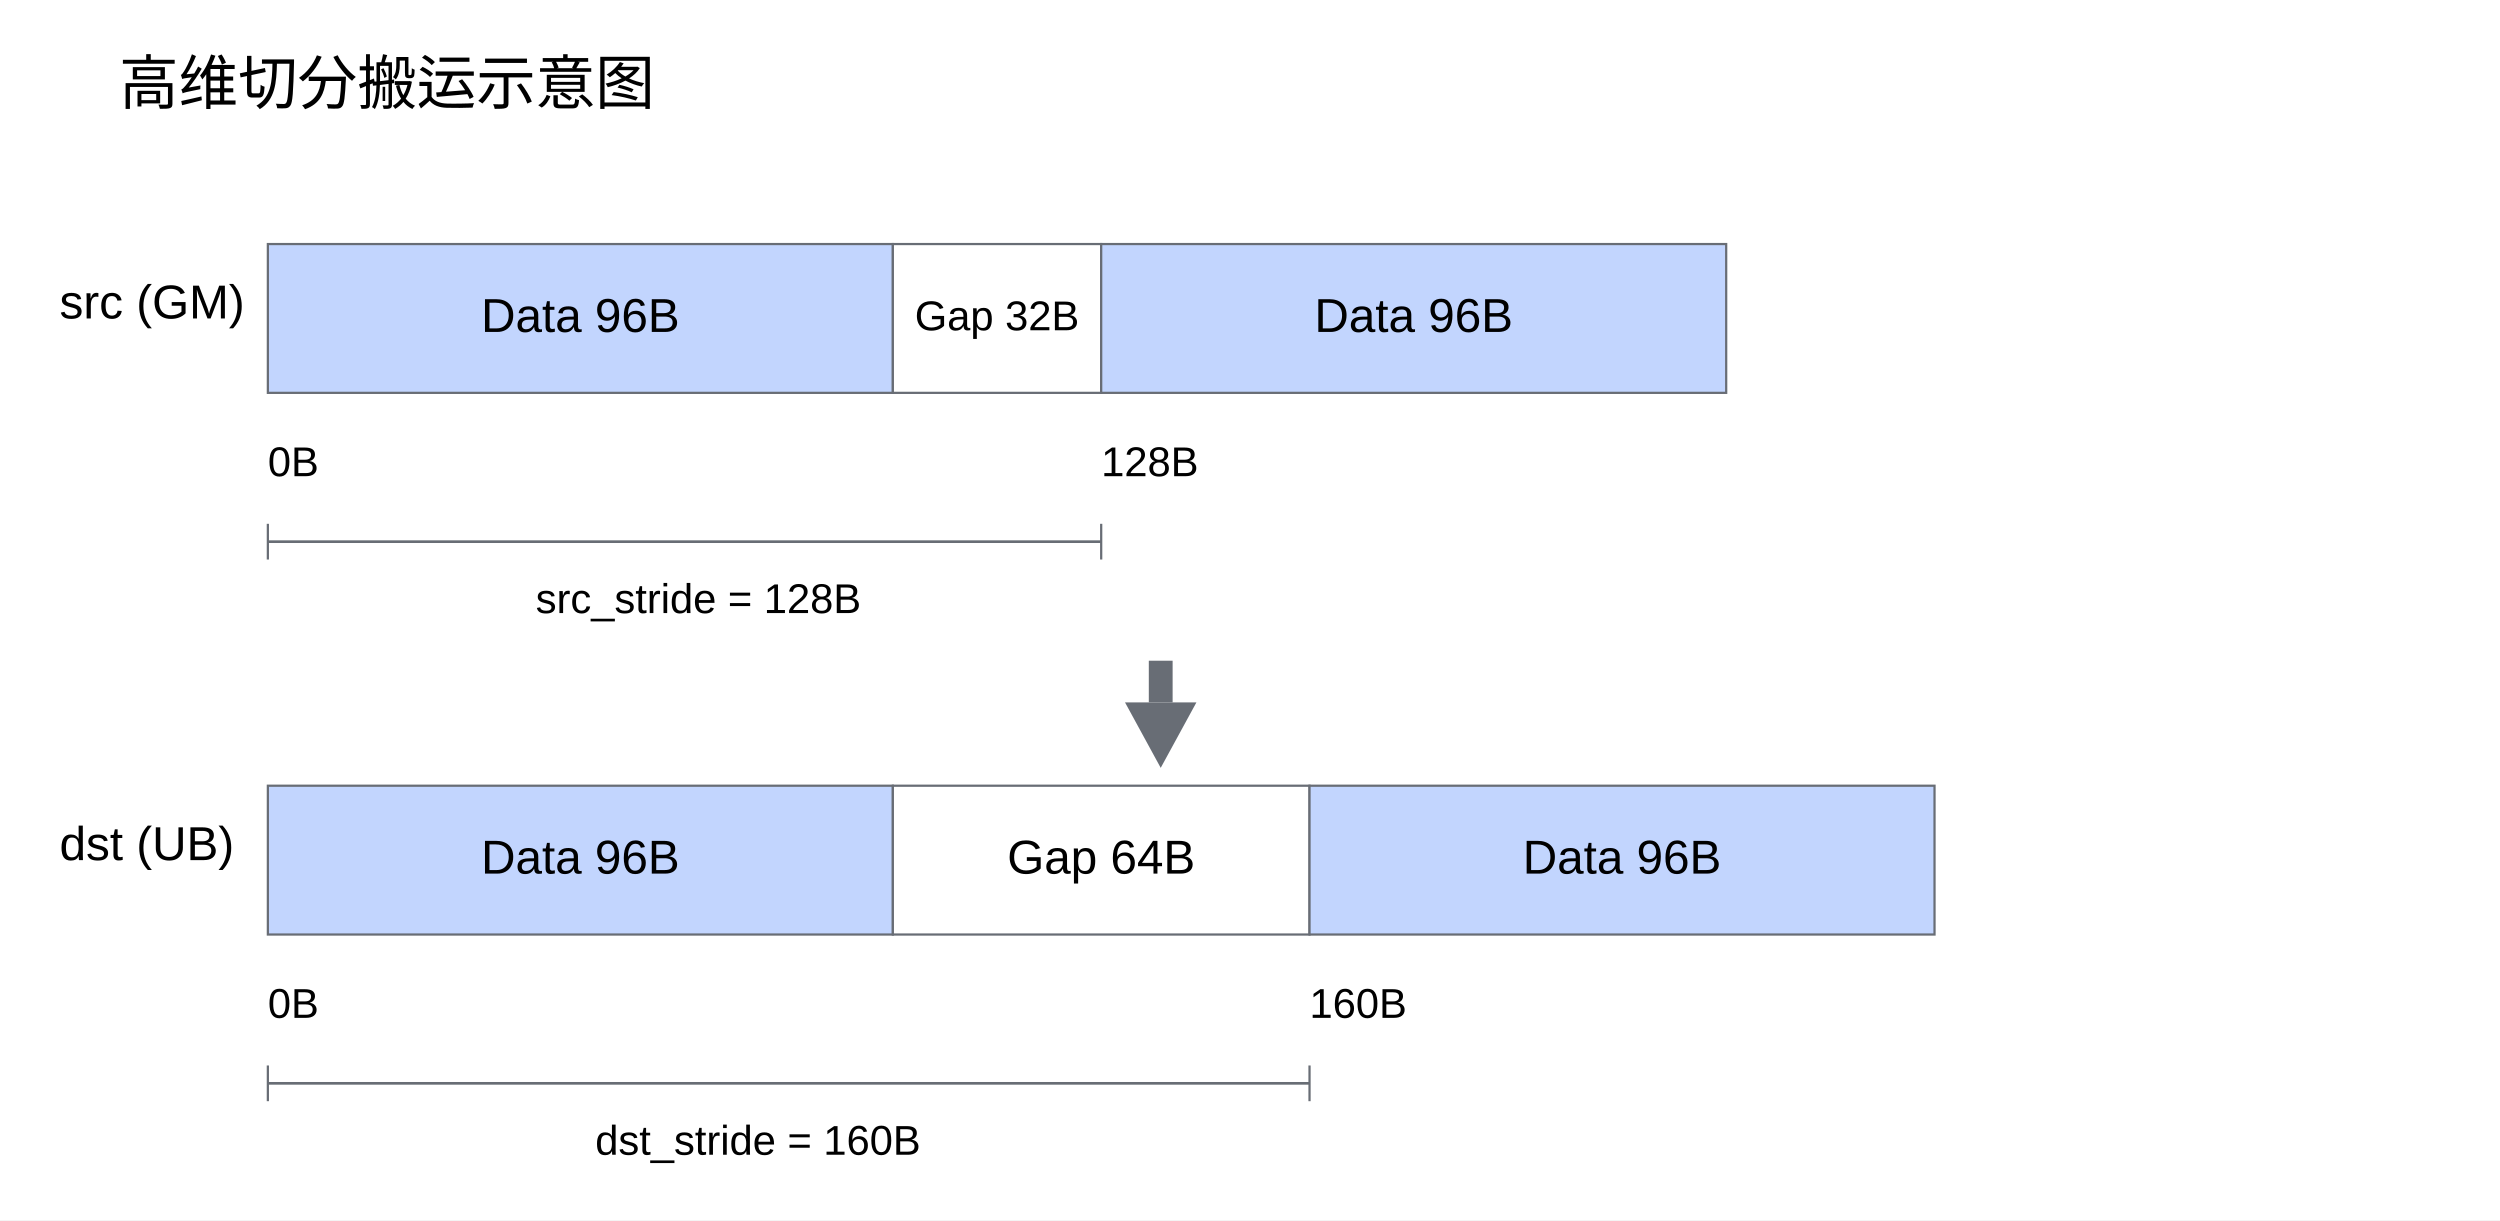
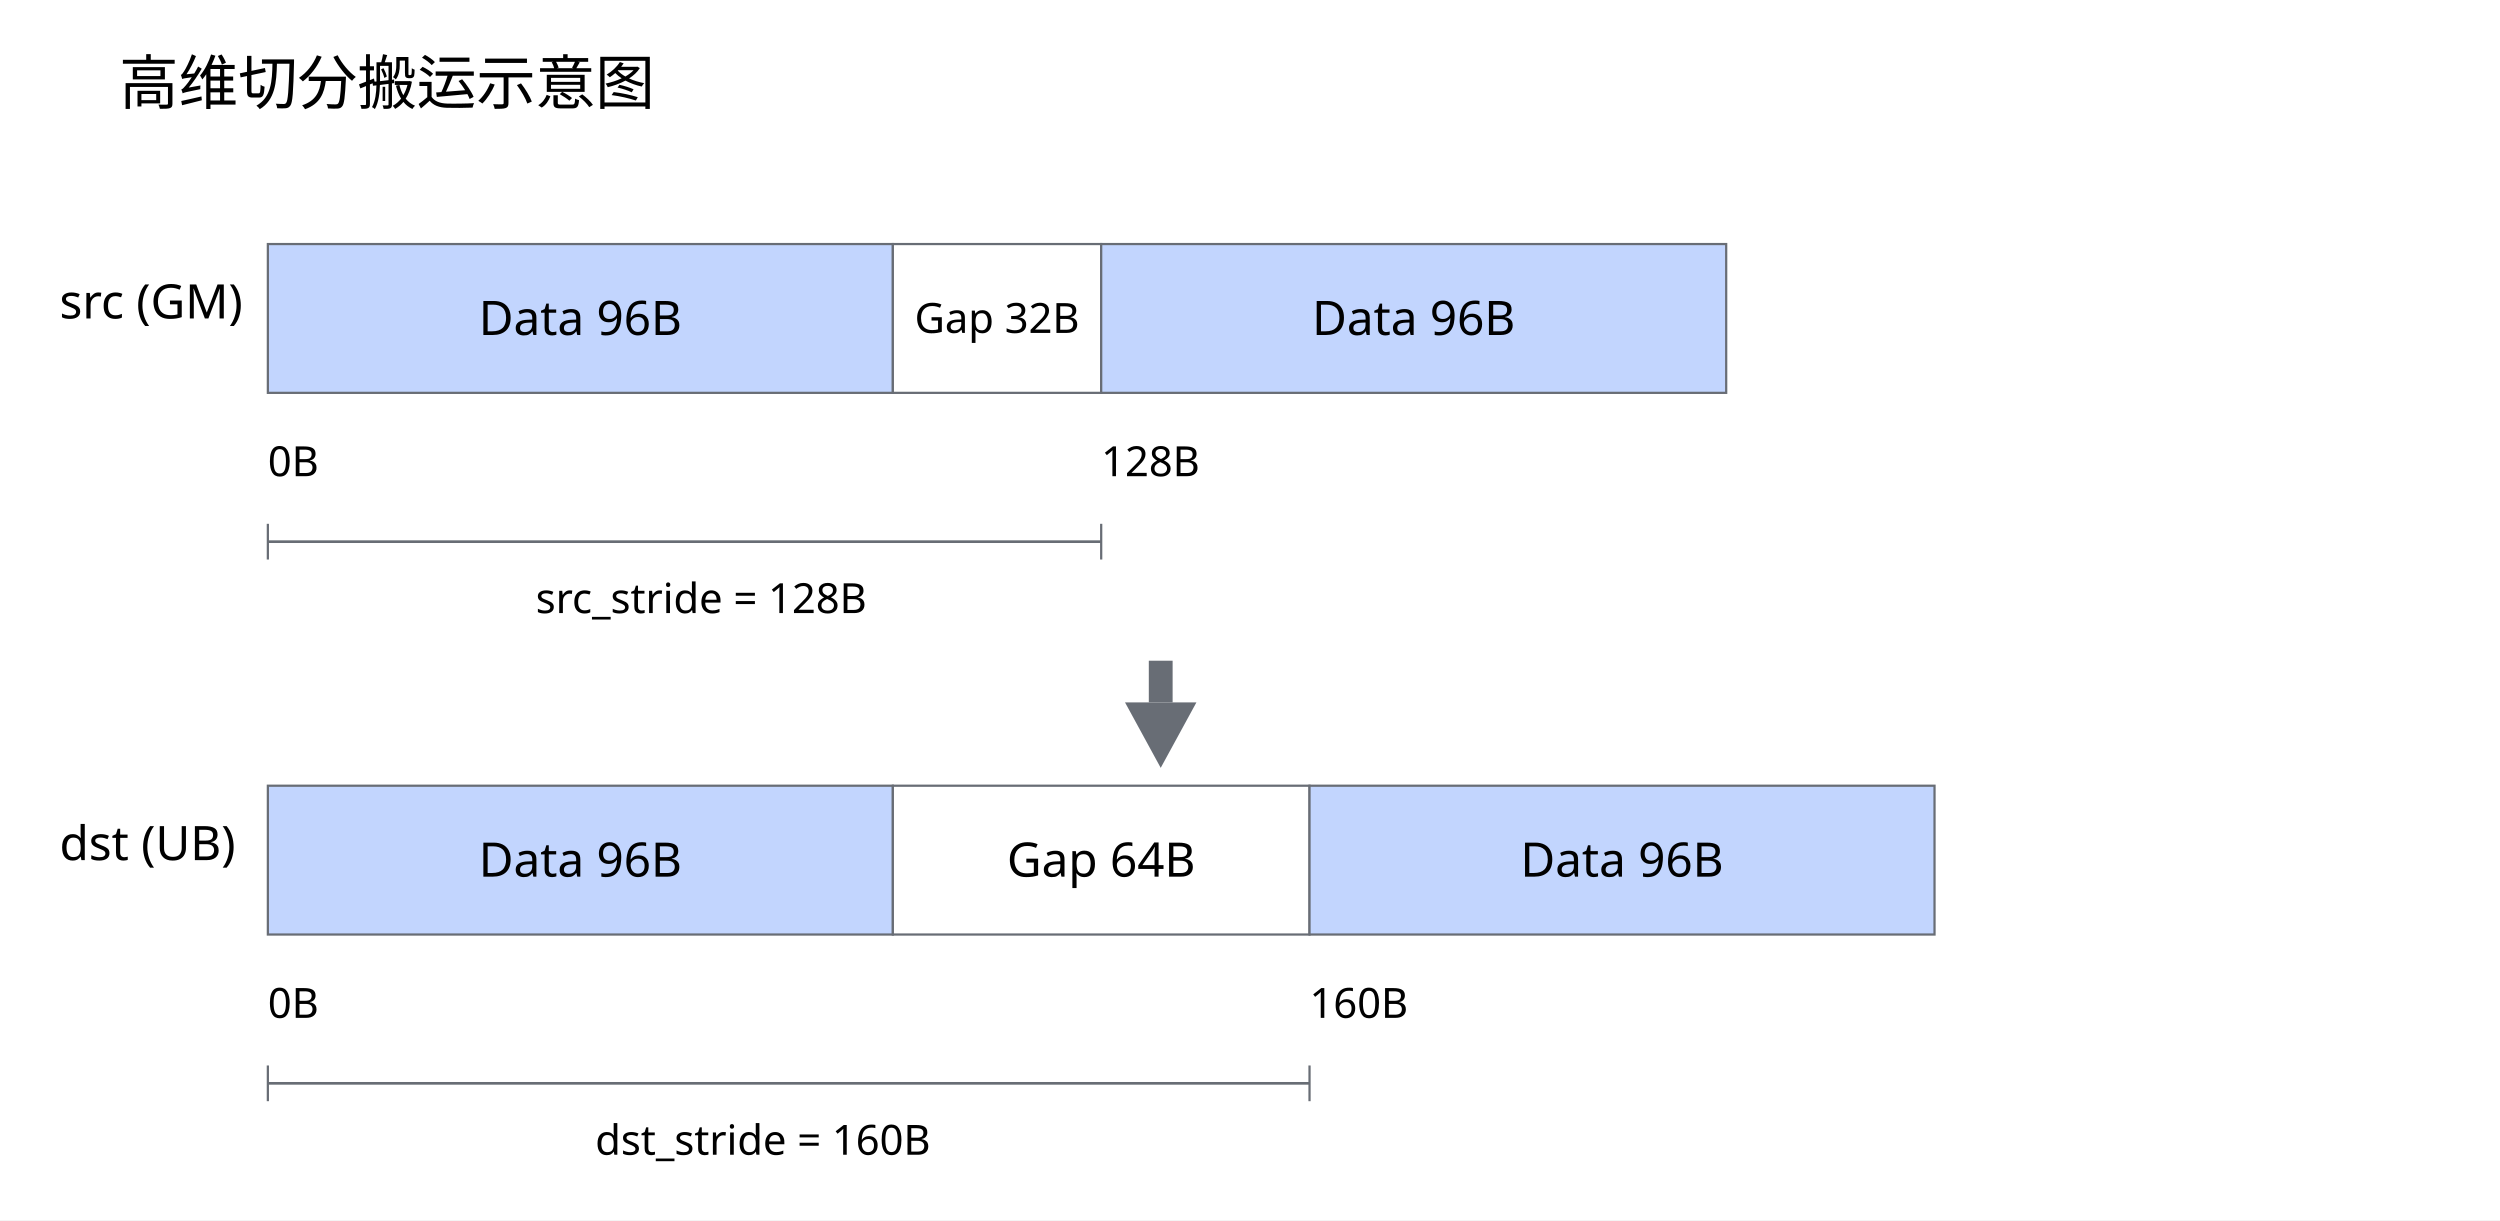
- <svg xmlns="http://www.w3.org/2000/svg" width="840" height="410" viewBox="0 0 840 410" role="img" aria-labelledby="title desc" content="&lt;mxfile host=&quot;app.diagrams.net&quot;&gt;&#10;  &lt;diagram name=&quot;Page-1&quot; id=&quot;asc_copy_gm2ub_highdim_split&quot;&gt;&#10;    &lt;mxGraphModel dx=&quot;1200&quot; dy=&quot;800&quot; grid=&quot;1&quot; gridSize=&quot;10&quot; guides=&quot;1&quot; tooltips=&quot;1&quot; connect=&quot;1&quot; arrows=&quot;1&quot; fold=&quot;1&quot; page=&quot;1&quot; pageScale=&quot;1&quot; pageWidth=&quot;840&quot; pageHeight=&quot;410&quot; math=&quot;0&quot; shadow=&quot;0&quot;&gt;&#10;      &lt;root&gt;&#10;        &lt;mxCell id=&quot;0&quot; /&gt;&#10;        &lt;mxCell id=&quot;1&quot; parent=&quot;0&quot; /&gt;&#10;        &lt;mxCell id=&quot;asc_copy_gm2ub_highdim_split-2&quot; value=&quot;&quot; style=&quot;rounded=0;whiteSpace=wrap;html=1;fillColor=#FFFFFF;strokeColor=none;strokeWidth=0.75;&quot; vertex=&quot;1&quot; parent=&quot;1&quot;&gt;&#10;          &lt;mxGeometry x=&quot;0&quot; y=&quot;0&quot; width=&quot;840&quot; height=&quot;410&quot; as=&quot;geometry&quot; /&gt;&#10;        &lt;/mxCell&gt;&#10;        &lt;mxCell id=&quot;asc_copy_gm2ub_highdim_split-3&quot; value=&quot;高维切分搬运示意图&quot; style=&quot;text;html=1;strokeColor=none;fillColor=none;align=left;verticalAlign=middle;whiteSpace=wrap;rounded=0;fontFamily=FZLanTingHeiS;fontSize=20;fontColor=#000000;&quot; vertex=&quot;1&quot; parent=&quot;1&quot;&gt;&#10;          &lt;mxGeometry x=&quot;40&quot; y=&quot;15&quot; width=&quot;196&quot; height=&quot;28&quot; as=&quot;geometry&quot; /&gt;&#10;        &lt;/mxCell&gt;&#10;        &lt;mxCell id=&quot;asc_copy_gm2ub_highdim_split-4&quot; value=&quot;src (GM)&quot; style=&quot;text;html=1;strokeColor=none;fillColor=none;align=left;verticalAlign=middle;whiteSpace=wrap;rounded=0;fontFamily=FZLanTingHeiS;fontSize=16;fontColor=#000000;&quot; vertex=&quot;1&quot; parent=&quot;1&quot;&gt;&#10;          &lt;mxGeometry x=&quot;20&quot; y=&quot;91&quot; width=&quot;91&quot; height=&quot;24&quot; as=&quot;geometry&quot; /&gt;&#10;        &lt;/mxCell&gt;&#10;        &lt;mxCell id=&quot;asc_copy_gm2ub_highdim_split-5&quot; value=&quot;&quot; style=&quot;rounded=0;whiteSpace=wrap;html=1;fillColor=#C2D5FE;strokeColor=#686D75;strokeWidth=0.75;&quot; vertex=&quot;1&quot; parent=&quot;1&quot;&gt;&#10;          &lt;mxGeometry x=&quot;90&quot; y=&quot;82&quot; width=&quot;210&quot; height=&quot;50&quot; as=&quot;geometry&quot; /&gt;&#10;        &lt;/mxCell&gt;&#10;        &lt;mxCell id=&quot;asc_copy_gm2ub_highdim_split-6&quot; value=&quot;&quot; style=&quot;rounded=0;whiteSpace=wrap;html=1;fillColor=#FFFFFF;strokeColor=#686D75;strokeWidth=0.75;&quot; vertex=&quot;1&quot; parent=&quot;1&quot;&gt;&#10;          &lt;mxGeometry x=&quot;300&quot; y=&quot;82&quot; width=&quot;70&quot; height=&quot;50&quot; as=&quot;geometry&quot; /&gt;&#10;        &lt;/mxCell&gt;&#10;        &lt;mxCell id=&quot;asc_copy_gm2ub_highdim_split-7&quot; value=&quot;&quot; style=&quot;rounded=0;whiteSpace=wrap;html=1;fillColor=#C2D5FE;strokeColor=#686D75;strokeWidth=0.75;&quot; vertex=&quot;1&quot; parent=&quot;1&quot;&gt;&#10;          &lt;mxGeometry x=&quot;370&quot; y=&quot;82&quot; width=&quot;210&quot; height=&quot;50&quot; as=&quot;geometry&quot; /&gt;&#10;        &lt;/mxCell&gt;&#10;        &lt;mxCell id=&quot;asc_copy_gm2ub_highdim_split-8&quot; value=&quot;Data 96B&quot; style=&quot;text;html=1;strokeColor=none;fillColor=none;align=center;verticalAlign=middle;whiteSpace=wrap;rounded=0;fontFamily=FZLanTingHeiS;fontSize=16;fontColor=#000000;&quot; vertex=&quot;1&quot; parent=&quot;1&quot;&gt;&#10;          &lt;mxGeometry x=&quot;149.5&quot; y=&quot;95&quot; width=&quot;91&quot; height=&quot;24&quot; as=&quot;geometry&quot; /&gt;&#10;        &lt;/mxCell&gt;&#10;        &lt;mxCell id=&quot;asc_copy_gm2ub_highdim_split-9&quot; value=&quot;Gap 32B&quot; style=&quot;text;html=1;strokeColor=none;fillColor=none;align=center;verticalAlign=middle;whiteSpace=wrap;rounded=0;fontFamily=FZLanTingHeiS;fontSize=14;fontColor=#000000;&quot; vertex=&quot;1&quot; parent=&quot;1&quot;&gt;&#10;          &lt;mxGeometry x=&quot;298.5&quot; y=&quot;96&quot; width=&quot;73&quot; height=&quot;22&quot; as=&quot;geometry&quot; /&gt;&#10;        &lt;/mxCell&gt;&#10;        &lt;mxCell id=&quot;asc_copy_gm2ub_highdim_split-10&quot; value=&quot;Data 96B&quot; style=&quot;text;html=1;strokeColor=none;fillColor=none;align=center;verticalAlign=middle;whiteSpace=wrap;rounded=0;fontFamily=FZLanTingHeiS;fontSize=16;fontColor=#000000;&quot; vertex=&quot;1&quot; parent=&quot;1&quot;&gt;&#10;          &lt;mxGeometry x=&quot;429.5&quot; y=&quot;95&quot; width=&quot;91&quot; height=&quot;24&quot; as=&quot;geometry&quot; /&gt;&#10;        &lt;/mxCell&gt;&#10;        &lt;mxCell id=&quot;asc_copy_gm2ub_highdim_split-11&quot; value=&quot;0B&quot; style=&quot;text;html=1;strokeColor=none;fillColor=none;align=left;verticalAlign=middle;whiteSpace=wrap;rounded=0;fontFamily=FZLanTingHeiS;fontSize=14;fontColor=#000000;&quot; vertex=&quot;1&quot; parent=&quot;1&quot;&gt;&#10;          &lt;mxGeometry x=&quot;90&quot; y=&quot;146&quot; width=&quot;48&quot; height=&quot;22&quot; as=&quot;geometry&quot; /&gt;&#10;        &lt;/mxCell&gt;&#10;        &lt;mxCell id=&quot;asc_copy_gm2ub_highdim_split-12&quot; value=&quot;128B&quot; style=&quot;text;html=1;strokeColor=none;fillColor=none;align=left;verticalAlign=middle;whiteSpace=wrap;rounded=0;fontFamily=FZLanTingHeiS;fontSize=14;fontColor=#000000;&quot; vertex=&quot;1&quot; parent=&quot;1&quot;&gt;&#10;          &lt;mxGeometry x=&quot;370&quot; y=&quot;146&quot; width=&quot;49&quot; height=&quot;22&quot; as=&quot;geometry&quot; /&gt;&#10;        &lt;/mxCell&gt;&#10;        &lt;mxCell id=&quot;asc_copy_gm2ub_highdim_split-13&quot; value=&quot;&quot; style=&quot;edgeStyle=none;rounded=0;html=1;endArrow=none;startArrow=none;strokeColor=#686D75;strokeWidth=0.9;&quot; edge=&quot;1&quot; parent=&quot;1&quot;&gt;&#10;          &lt;mxGeometry relative=&quot;1&quot; as=&quot;geometry&quot;&gt;&#10;            &lt;mxPoint x=&quot;90&quot; y=&quot;182&quot; as=&quot;sourcePoint&quot; /&gt;&#10;            &lt;mxPoint x=&quot;370&quot; y=&quot;182&quot; as=&quot;targetPoint&quot; /&gt;&#10;          &lt;/mxGeometry&gt;&#10;        &lt;/mxCell&gt;&#10;        &lt;mxCell id=&quot;asc_copy_gm2ub_highdim_split-14&quot; value=&quot;&quot; style=&quot;edgeStyle=none;rounded=0;html=1;endArrow=none;startArrow=none;strokeColor=#686D75;strokeWidth=0.75;&quot; edge=&quot;1&quot; parent=&quot;1&quot;&gt;&#10;          &lt;mxGeometry relative=&quot;1&quot; as=&quot;geometry&quot;&gt;&#10;            &lt;mxPoint x=&quot;90&quot; y=&quot;176&quot; as=&quot;sourcePoint&quot; /&gt;&#10;            &lt;mxPoint x=&quot;90&quot; y=&quot;188&quot; as=&quot;targetPoint&quot; /&gt;&#10;          &lt;/mxGeometry&gt;&#10;        &lt;/mxCell&gt;&#10;        &lt;mxCell id=&quot;asc_copy_gm2ub_highdim_split-15&quot; value=&quot;&quot; style=&quot;edgeStyle=none;rounded=0;html=1;endArrow=none;startArrow=none;strokeColor=#686D75;strokeWidth=0.75;&quot; edge=&quot;1&quot; parent=&quot;1&quot;&gt;&#10;          &lt;mxGeometry relative=&quot;1&quot; as=&quot;geometry&quot;&gt;&#10;            &lt;mxPoint x=&quot;370&quot; y=&quot;176&quot; as=&quot;sourcePoint&quot; /&gt;&#10;            &lt;mxPoint x=&quot;370&quot; y=&quot;188&quot; as=&quot;targetPoint&quot; /&gt;&#10;          &lt;/mxGeometry&gt;&#10;        &lt;/mxCell&gt;&#10;        &lt;mxCell id=&quot;asc_copy_gm2ub_highdim_split-16&quot; value=&quot;src_stride = 128B&quot; style=&quot;text;html=1;strokeColor=none;fillColor=none;align=left;verticalAlign=middle;whiteSpace=wrap;rounded=0;fontFamily=FZLanTingHeiS;fontSize=14;fontColor=#000000;&quot; vertex=&quot;1&quot; parent=&quot;1&quot;&gt;&#10;          &lt;mxGeometry x=&quot;180&quot; y=&quot;192&quot; width=&quot;155&quot; height=&quot;22&quot; as=&quot;geometry&quot; /&gt;&#10;        &lt;/mxCell&gt;&#10;        &lt;mxCell id=&quot;asc_copy_gm2ub_highdim_split-17&quot; value=&quot;&quot; style=&quot;edgeStyle=none;rounded=0;html=1;endArrow=none;startArrow=none;strokeColor=#686D75;strokeWidth=8;&quot; edge=&quot;1&quot; parent=&quot;1&quot;&gt;&#10;          &lt;mxGeometry relative=&quot;1&quot; as=&quot;geometry&quot;&gt;&#10;            &lt;mxPoint x=&quot;390&quot; y=&quot;222&quot; as=&quot;sourcePoint&quot; /&gt;&#10;            &lt;mxPoint x=&quot;390&quot; y=&quot;236&quot; as=&quot;targetPoint&quot; /&gt;&#10;          &lt;/mxGeometry&gt;&#10;        &lt;/mxCell&gt;&#10;        &lt;mxCell id=&quot;asc_copy_gm2ub_highdim_split-18&quot; value=&quot;&quot; style=&quot;shape=triangle;whiteSpace=wrap;html=1;direction=south;fillColor=#686D75;strokeColor=#686D75;strokeWidth=0.75;&quot; vertex=&quot;1&quot; parent=&quot;1&quot;&gt;&#10;          &lt;mxGeometry x=&quot;378&quot; y=&quot;236&quot; width=&quot;24&quot; height=&quot;22&quot; as=&quot;geometry&quot; /&gt;&#10;        &lt;/mxCell&gt;&#10;        &lt;mxCell id=&quot;asc_copy_gm2ub_highdim_split-19&quot; value=&quot;dst (UB)&quot; style=&quot;text;html=1;strokeColor=none;fillColor=none;align=left;verticalAlign=middle;whiteSpace=wrap;rounded=0;fontFamily=FZLanTingHeiS;fontSize=16;fontColor=#000000;&quot; vertex=&quot;1&quot; parent=&quot;1&quot;&gt;&#10;          &lt;mxGeometry x=&quot;20&quot; y=&quot;273&quot; width=&quot;91&quot; height=&quot;24&quot; as=&quot;geometry&quot; /&gt;&#10;        &lt;/mxCell&gt;&#10;        &lt;mxCell id=&quot;asc_copy_gm2ub_highdim_split-20&quot; value=&quot;&quot; style=&quot;rounded=0;whiteSpace=wrap;html=1;fillColor=#C2D5FE;strokeColor=#686D75;strokeWidth=0.75;&quot; vertex=&quot;1&quot; parent=&quot;1&quot;&gt;&#10;          &lt;mxGeometry x=&quot;90&quot; y=&quot;264&quot; width=&quot;210&quot; height=&quot;50&quot; as=&quot;geometry&quot; /&gt;&#10;        &lt;/mxCell&gt;&#10;        &lt;mxCell id=&quot;asc_copy_gm2ub_highdim_split-21&quot; value=&quot;&quot; style=&quot;rounded=0;whiteSpace=wrap;html=1;fillColor=#FFFFFF;strokeColor=#686D75;strokeWidth=0.75;&quot; vertex=&quot;1&quot; parent=&quot;1&quot;&gt;&#10;          &lt;mxGeometry x=&quot;300&quot; y=&quot;264&quot; width=&quot;140&quot; height=&quot;50&quot; as=&quot;geometry&quot; /&gt;&#10;        &lt;/mxCell&gt;&#10;        &lt;mxCell id=&quot;asc_copy_gm2ub_highdim_split-22&quot; value=&quot;&quot; style=&quot;rounded=0;whiteSpace=wrap;html=1;fillColor=#C2D5FE;strokeColor=#686D75;strokeWidth=0.75;&quot; vertex=&quot;1&quot; parent=&quot;1&quot;&gt;&#10;          &lt;mxGeometry x=&quot;440&quot; y=&quot;264&quot; width=&quot;210&quot; height=&quot;50&quot; as=&quot;geometry&quot; /&gt;&#10;        &lt;/mxCell&gt;&#10;        &lt;mxCell id=&quot;asc_copy_gm2ub_highdim_split-23&quot; value=&quot;Data 96B&quot; style=&quot;text;html=1;strokeColor=none;fillColor=none;align=center;verticalAlign=middle;whiteSpace=wrap;rounded=0;fontFamily=FZLanTingHeiS;fontSize=16;fontColor=#000000;&quot; vertex=&quot;1&quot; parent=&quot;1&quot;&gt;&#10;          &lt;mxGeometry x=&quot;149.5&quot; y=&quot;277&quot; width=&quot;91&quot; height=&quot;24&quot; as=&quot;geometry&quot; /&gt;&#10;        &lt;/mxCell&gt;&#10;        &lt;mxCell id=&quot;asc_copy_gm2ub_highdim_split-24&quot; value=&quot;Gap 64B&quot; style=&quot;text;html=1;strokeColor=none;fillColor=none;align=center;verticalAlign=middle;whiteSpace=wrap;rounded=0;fontFamily=FZLanTingHeiS;fontSize=16;fontColor=#000000;&quot; vertex=&quot;1&quot; parent=&quot;1&quot;&gt;&#10;          &lt;mxGeometry x=&quot;329.5&quot; y=&quot;277&quot; width=&quot;81&quot; height=&quot;24&quot; as=&quot;geometry&quot; /&gt;&#10;        &lt;/mxCell&gt;&#10;        &lt;mxCell id=&quot;asc_copy_gm2ub_highdim_split-25&quot; value=&quot;Data 96B&quot; style=&quot;text;html=1;strokeColor=none;fillColor=none;align=center;verticalAlign=middle;whiteSpace=wrap;rounded=0;fontFamily=FZLanTingHeiS;fontSize=16;fontColor=#000000;&quot; vertex=&quot;1&quot; parent=&quot;1&quot;&gt;&#10;          &lt;mxGeometry x=&quot;499.5&quot; y=&quot;277&quot; width=&quot;91&quot; height=&quot;24&quot; as=&quot;geometry&quot; /&gt;&#10;        &lt;/mxCell&gt;&#10;        &lt;mxCell id=&quot;asc_copy_gm2ub_highdim_split-26&quot; value=&quot;0B&quot; style=&quot;text;html=1;strokeColor=none;fillColor=none;align=left;verticalAlign=middle;whiteSpace=wrap;rounded=0;fontFamily=FZLanTingHeiS;fontSize=14;fontColor=#000000;&quot; vertex=&quot;1&quot; parent=&quot;1&quot;&gt;&#10;          &lt;mxGeometry x=&quot;90&quot; y=&quot;328&quot; width=&quot;48&quot; height=&quot;22&quot; as=&quot;geometry&quot; /&gt;&#10;        &lt;/mxCell&gt;&#10;        &lt;mxCell id=&quot;asc_copy_gm2ub_highdim_split-27&quot; value=&quot;160B&quot; style=&quot;text;html=1;strokeColor=none;fillColor=none;align=left;verticalAlign=middle;whiteSpace=wrap;rounded=0;fontFamily=FZLanTingHeiS;fontSize=14;fontColor=#000000;&quot; vertex=&quot;1&quot; parent=&quot;1&quot;&gt;&#10;          &lt;mxGeometry x=&quot;440&quot; y=&quot;328&quot; width=&quot;49&quot; height=&quot;22&quot; as=&quot;geometry&quot; /&gt;&#10;        &lt;/mxCell&gt;&#10;        &lt;mxCell id=&quot;asc_copy_gm2ub_highdim_split-28&quot; value=&quot;&quot; style=&quot;edgeStyle=none;rounded=0;html=1;endArrow=none;startArrow=none;strokeColor=#686D75;strokeWidth=0.9;&quot; edge=&quot;1&quot; parent=&quot;1&quot;&gt;&#10;          &lt;mxGeometry relative=&quot;1&quot; as=&quot;geometry&quot;&gt;&#10;            &lt;mxPoint x=&quot;90&quot; y=&quot;364&quot; as=&quot;sourcePoint&quot; /&gt;&#10;            &lt;mxPoint x=&quot;440&quot; y=&quot;364&quot; as=&quot;targetPoint&quot; /&gt;&#10;          &lt;/mxGeometry&gt;&#10;        &lt;/mxCell&gt;&#10;        &lt;mxCell id=&quot;asc_copy_gm2ub_highdim_split-29&quot; value=&quot;&quot; style=&quot;edgeStyle=none;rounded=0;html=1;endArrow=none;startArrow=none;strokeColor=#686D75;strokeWidth=0.75;&quot; edge=&quot;1&quot; parent=&quot;1&quot;&gt;&#10;          &lt;mxGeometry relative=&quot;1&quot; as=&quot;geometry&quot;&gt;&#10;            &lt;mxPoint x=&quot;90&quot; y=&quot;358&quot; as=&quot;sourcePoint&quot; /&gt;&#10;            &lt;mxPoint x=&quot;90&quot; y=&quot;370&quot; as=&quot;targetPoint&quot; /&gt;&#10;          &lt;/mxGeometry&gt;&#10;        &lt;/mxCell&gt;&#10;        &lt;mxCell id=&quot;asc_copy_gm2ub_highdim_split-30&quot; value=&quot;&quot; style=&quot;edgeStyle=none;rounded=0;html=1;endArrow=none;startArrow=none;strokeColor=#686D75;strokeWidth=0.75;&quot; edge=&quot;1&quot; parent=&quot;1&quot;&gt;&#10;          &lt;mxGeometry relative=&quot;1&quot; as=&quot;geometry&quot;&gt;&#10;            &lt;mxPoint x=&quot;440&quot; y=&quot;358&quot; as=&quot;sourcePoint&quot; /&gt;&#10;            &lt;mxPoint x=&quot;440&quot; y=&quot;370&quot; as=&quot;targetPoint&quot; /&gt;&#10;          &lt;/mxGeometry&gt;&#10;        &lt;/mxCell&gt;&#10;        &lt;mxCell id=&quot;asc_copy_gm2ub_highdim_split-31&quot; value=&quot;dst_stride = 160B&quot; style=&quot;text;html=1;strokeColor=none;fillColor=none;align=left;verticalAlign=middle;whiteSpace=wrap;rounded=0;fontFamily=FZLanTingHeiS;fontSize=14;fontColor=#000000;&quot; vertex=&quot;1&quot; parent=&quot;1&quot;&gt;&#10;          &lt;mxGeometry x=&quot;200&quot; y=&quot;374&quot; width=&quot;155&quot; height=&quot;22&quot; as=&quot;geometry&quot; /&gt;&#10;        &lt;/mxCell&gt;&#10;      &lt;/root&gt;&#10;    &lt;/mxGraphModel&gt;&#10;  &lt;/diagram&gt;&#10;&lt;/mxfile&gt;">
+ <svg xmlns="http://www.w3.org/2000/svg" width="840" height="410" viewBox="0 0 840 410" role="img" aria-labelledby="title desc" content="&lt;mxfile host=&quot;app.diagrams.net&quot;&gt;&#10;  &lt;diagram name=&quot;Page-1&quot; id=&quot;asc_copy_gm2ub_highdim_split&quot;&gt;&#10;    &lt;mxGraphModel dx=&quot;1200&quot; dy=&quot;800&quot; grid=&quot;1&quot; gridSize=&quot;10&quot; guides=&quot;1&quot; tooltips=&quot;1&quot; connect=&quot;1&quot; arrows=&quot;1&quot; fold=&quot;1&quot; page=&quot;1&quot; pageScale=&quot;1&quot; pageWidth=&quot;840&quot; pageHeight=&quot;410&quot; math=&quot;0&quot; shadow=&quot;0&quot;&gt;&#10;      &lt;root&gt;&#10;        &lt;mxCell id=&quot;0&quot; /&gt;&#10;        &lt;mxCell id=&quot;1&quot; parent=&quot;0&quot; /&gt;&#10;        &lt;mxCell id=&quot;asc_copy_gm2ub_highdim_split-2&quot; value=&quot;&quot; style=&quot;rounded=0;whiteSpace=wrap;html=1;fillColor=#FFFFFF;strokeColor=none;strokeWidth=0.75;&quot; vertex=&quot;1&quot; parent=&quot;1&quot;&gt;&#10;          &lt;mxGeometry x=&quot;0&quot; y=&quot;0&quot; width=&quot;840&quot; height=&quot;410&quot; as=&quot;geometry&quot; /&gt;&#10;        &lt;/mxCell&gt;&#10;        &lt;mxCell id=&quot;asc_copy_gm2ub_highdim_split-3&quot; value=&quot;高维切分搬运示意图&quot; style=&quot;text;html=1;strokeColor=none;fillColor=none;align=left;verticalAlign=middle;whiteSpace=wrap;rounded=0;fontFamily=方正兰亭黑简体;fontSize=20;fontColor=#000000;&quot; vertex=&quot;1&quot; parent=&quot;1&quot;&gt;&#10;          &lt;mxGeometry x=&quot;40&quot; y=&quot;15&quot; width=&quot;196&quot; height=&quot;28&quot; as=&quot;geometry&quot; /&gt;&#10;        &lt;/mxCell&gt;&#10;        &lt;mxCell id=&quot;asc_copy_gm2ub_highdim_split-4&quot; value=&quot;src (GM)&quot; style=&quot;text;html=1;strokeColor=none;fillColor=none;align=left;verticalAlign=middle;whiteSpace=wrap;rounded=0;fontFamily=方正兰亭黑简体;fontSize=16;fontColor=#000000;&quot; vertex=&quot;1&quot; parent=&quot;1&quot;&gt;&#10;          &lt;mxGeometry x=&quot;20&quot; y=&quot;91&quot; width=&quot;91&quot; height=&quot;24&quot; as=&quot;geometry&quot; /&gt;&#10;        &lt;/mxCell&gt;&#10;        &lt;mxCell id=&quot;asc_copy_gm2ub_highdim_split-5&quot; value=&quot;&quot; style=&quot;rounded=0;whiteSpace=wrap;html=1;fillColor=#C2D5FE;strokeColor=#686D75;strokeWidth=0.75;&quot; vertex=&quot;1&quot; parent=&quot;1&quot;&gt;&#10;          &lt;mxGeometry x=&quot;90&quot; y=&quot;82&quot; width=&quot;210&quot; height=&quot;50&quot; as=&quot;geometry&quot; /&gt;&#10;        &lt;/mxCell&gt;&#10;        &lt;mxCell id=&quot;asc_copy_gm2ub_highdim_split-6&quot; value=&quot;&quot; style=&quot;rounded=0;whiteSpace=wrap;html=1;fillColor=#FFFFFF;strokeColor=#686D75;strokeWidth=0.75;&quot; vertex=&quot;1&quot; parent=&quot;1&quot;&gt;&#10;          &lt;mxGeometry x=&quot;300&quot; y=&quot;82&quot; width=&quot;70&quot; height=&quot;50&quot; as=&quot;geometry&quot; /&gt;&#10;        &lt;/mxCell&gt;&#10;        &lt;mxCell id=&quot;asc_copy_gm2ub_highdim_split-7&quot; value=&quot;&quot; style=&quot;rounded=0;whiteSpace=wrap;html=1;fillColor=#C2D5FE;strokeColor=#686D75;strokeWidth=0.75;&quot; vertex=&quot;1&quot; parent=&quot;1&quot;&gt;&#10;          &lt;mxGeometry x=&quot;370&quot; y=&quot;82&quot; width=&quot;210&quot; height=&quot;50&quot; as=&quot;geometry&quot; /&gt;&#10;        &lt;/mxCell&gt;&#10;        &lt;mxCell id=&quot;asc_copy_gm2ub_highdim_split-8&quot; value=&quot;Data 96B&quot; style=&quot;text;html=1;strokeColor=none;fillColor=none;align=center;verticalAlign=middle;whiteSpace=wrap;rounded=0;fontFamily=方正兰亭黑简体;fontSize=16;fontColor=#000000;&quot; vertex=&quot;1&quot; parent=&quot;1&quot;&gt;&#10;          &lt;mxGeometry x=&quot;149.5&quot; y=&quot;95&quot; width=&quot;91&quot; height=&quot;24&quot; as=&quot;geometry&quot; /&gt;&#10;        &lt;/mxCell&gt;&#10;        &lt;mxCell id=&quot;asc_copy_gm2ub_highdim_split-9&quot; value=&quot;Gap 32B&quot; style=&quot;text;html=1;strokeColor=none;fillColor=none;align=center;verticalAlign=middle;whiteSpace=wrap;rounded=0;fontFamily=方正兰亭黑简体;fontSize=14;fontColor=#000000;&quot; vertex=&quot;1&quot; parent=&quot;1&quot;&gt;&#10;          &lt;mxGeometry x=&quot;298.5&quot; y=&quot;96&quot; width=&quot;73&quot; height=&quot;22&quot; as=&quot;geometry&quot; /&gt;&#10;        &lt;/mxCell&gt;&#10;        &lt;mxCell id=&quot;asc_copy_gm2ub_highdim_split-10&quot; value=&quot;Data 96B&quot; style=&quot;text;html=1;strokeColor=none;fillColor=none;align=center;verticalAlign=middle;whiteSpace=wrap;rounded=0;fontFamily=方正兰亭黑简体;fontSize=16;fontColor=#000000;&quot; vertex=&quot;1&quot; parent=&quot;1&quot;&gt;&#10;          &lt;mxGeometry x=&quot;429.5&quot; y=&quot;95&quot; width=&quot;91&quot; height=&quot;24&quot; as=&quot;geometry&quot; /&gt;&#10;        &lt;/mxCell&gt;&#10;        &lt;mxCell id=&quot;asc_copy_gm2ub_highdim_split-11&quot; value=&quot;0B&quot; style=&quot;text;html=1;strokeColor=none;fillColor=none;align=left;verticalAlign=middle;whiteSpace=wrap;rounded=0;fontFamily=方正兰亭黑简体;fontSize=14;fontColor=#000000;&quot; vertex=&quot;1&quot; parent=&quot;1&quot;&gt;&#10;          &lt;mxGeometry x=&quot;90&quot; y=&quot;146&quot; width=&quot;48&quot; height=&quot;22&quot; as=&quot;geometry&quot; /&gt;&#10;        &lt;/mxCell&gt;&#10;        &lt;mxCell id=&quot;asc_copy_gm2ub_highdim_split-12&quot; value=&quot;128B&quot; style=&quot;text;html=1;strokeColor=none;fillColor=none;align=left;verticalAlign=middle;whiteSpace=wrap;rounded=0;fontFamily=方正兰亭黑简体;fontSize=14;fontColor=#000000;&quot; vertex=&quot;1&quot; parent=&quot;1&quot;&gt;&#10;          &lt;mxGeometry x=&quot;370&quot; y=&quot;146&quot; width=&quot;49&quot; height=&quot;22&quot; as=&quot;geometry&quot; /&gt;&#10;        &lt;/mxCell&gt;&#10;        &lt;mxCell id=&quot;asc_copy_gm2ub_highdim_split-13&quot; value=&quot;&quot; style=&quot;edgeStyle=none;rounded=0;html=1;endArrow=none;startArrow=none;strokeColor=#686D75;strokeWidth=0.9;&quot; edge=&quot;1&quot; parent=&quot;1&quot;&gt;&#10;          &lt;mxGeometry relative=&quot;1&quot; as=&quot;geometry&quot;&gt;&#10;            &lt;mxPoint x=&quot;90&quot; y=&quot;182&quot; as=&quot;sourcePoint&quot; /&gt;&#10;            &lt;mxPoint x=&quot;370&quot; y=&quot;182&quot; as=&quot;targetPoint&quot; /&gt;&#10;          &lt;/mxGeometry&gt;&#10;        &lt;/mxCell&gt;&#10;        &lt;mxCell id=&quot;asc_copy_gm2ub_highdim_split-14&quot; value=&quot;&quot; style=&quot;edgeStyle=none;rounded=0;html=1;endArrow=none;startArrow=none;strokeColor=#686D75;strokeWidth=0.75;&quot; edge=&quot;1&quot; parent=&quot;1&quot;&gt;&#10;          &lt;mxGeometry relative=&quot;1&quot; as=&quot;geometry&quot;&gt;&#10;            &lt;mxPoint x=&quot;90&quot; y=&quot;176&quot; as=&quot;sourcePoint&quot; /&gt;&#10;            &lt;mxPoint x=&quot;90&quot; y=&quot;188&quot; as=&quot;targetPoint&quot; /&gt;&#10;          &lt;/mxGeometry&gt;&#10;        &lt;/mxCell&gt;&#10;        &lt;mxCell id=&quot;asc_copy_gm2ub_highdim_split-15&quot; value=&quot;&quot; style=&quot;edgeStyle=none;rounded=0;html=1;endArrow=none;startArrow=none;strokeColor=#686D75;strokeWidth=0.75;&quot; edge=&quot;1&quot; parent=&quot;1&quot;&gt;&#10;          &lt;mxGeometry relative=&quot;1&quot; as=&quot;geometry&quot;&gt;&#10;            &lt;mxPoint x=&quot;370&quot; y=&quot;176&quot; as=&quot;sourcePoint&quot; /&gt;&#10;            &lt;mxPoint x=&quot;370&quot; y=&quot;188&quot; as=&quot;targetPoint&quot; /&gt;&#10;          &lt;/mxGeometry&gt;&#10;        &lt;/mxCell&gt;&#10;        &lt;mxCell id=&quot;asc_copy_gm2ub_highdim_split-16&quot; value=&quot;src_stride = 128B&quot; style=&quot;text;html=1;strokeColor=none;fillColor=none;align=left;verticalAlign=middle;whiteSpace=wrap;rounded=0;fontFamily=方正兰亭黑简体;fontSize=14;fontColor=#000000;&quot; vertex=&quot;1&quot; parent=&quot;1&quot;&gt;&#10;          &lt;mxGeometry x=&quot;180&quot; y=&quot;192&quot; width=&quot;155&quot; height=&quot;22&quot; as=&quot;geometry&quot; /&gt;&#10;        &lt;/mxCell&gt;&#10;        &lt;mxCell id=&quot;asc_copy_gm2ub_highdim_split-17&quot; value=&quot;&quot; style=&quot;edgeStyle=none;rounded=0;html=1;endArrow=none;startArrow=none;strokeColor=#686D75;strokeWidth=8;&quot; edge=&quot;1&quot; parent=&quot;1&quot;&gt;&#10;          &lt;mxGeometry relative=&quot;1&quot; as=&quot;geometry&quot;&gt;&#10;            &lt;mxPoint x=&quot;390&quot; y=&quot;222&quot; as=&quot;sourcePoint&quot; /&gt;&#10;            &lt;mxPoint x=&quot;390&quot; y=&quot;236&quot; as=&quot;targetPoint&quot; /&gt;&#10;          &lt;/mxGeometry&gt;&#10;        &lt;/mxCell&gt;&#10;        &lt;mxCell id=&quot;asc_copy_gm2ub_highdim_split-18&quot; value=&quot;&quot; style=&quot;shape=triangle;whiteSpace=wrap;html=1;direction=south;fillColor=#686D75;strokeColor=#686D75;strokeWidth=0.75;&quot; vertex=&quot;1&quot; parent=&quot;1&quot;&gt;&#10;          &lt;mxGeometry x=&quot;378&quot; y=&quot;236&quot; width=&quot;24&quot; height=&quot;22&quot; as=&quot;geometry&quot; /&gt;&#10;        &lt;/mxCell&gt;&#10;        &lt;mxCell id=&quot;asc_copy_gm2ub_highdim_split-19&quot; value=&quot;dst (UB)&quot; style=&quot;text;html=1;strokeColor=none;fillColor=none;align=left;verticalAlign=middle;whiteSpace=wrap;rounded=0;fontFamily=方正兰亭黑简体;fontSize=16;fontColor=#000000;&quot; vertex=&quot;1&quot; parent=&quot;1&quot;&gt;&#10;          &lt;mxGeometry x=&quot;20&quot; y=&quot;273&quot; width=&quot;91&quot; height=&quot;24&quot; as=&quot;geometry&quot; /&gt;&#10;        &lt;/mxCell&gt;&#10;        &lt;mxCell id=&quot;asc_copy_gm2ub_highdim_split-20&quot; value=&quot;&quot; style=&quot;rounded=0;whiteSpace=wrap;html=1;fillColor=#C2D5FE;strokeColor=#686D75;strokeWidth=0.75;&quot; vertex=&quot;1&quot; parent=&quot;1&quot;&gt;&#10;          &lt;mxGeometry x=&quot;90&quot; y=&quot;264&quot; width=&quot;210&quot; height=&quot;50&quot; as=&quot;geometry&quot; /&gt;&#10;        &lt;/mxCell&gt;&#10;        &lt;mxCell id=&quot;asc_copy_gm2ub_highdim_split-21&quot; value=&quot;&quot; style=&quot;rounded=0;whiteSpace=wrap;html=1;fillColor=#FFFFFF;strokeColor=#686D75;strokeWidth=0.75;&quot; vertex=&quot;1&quot; parent=&quot;1&quot;&gt;&#10;          &lt;mxGeometry x=&quot;300&quot; y=&quot;264&quot; width=&quot;140&quot; height=&quot;50&quot; as=&quot;geometry&quot; /&gt;&#10;        &lt;/mxCell&gt;&#10;        &lt;mxCell id=&quot;asc_copy_gm2ub_highdim_split-22&quot; value=&quot;&quot; style=&quot;rounded=0;whiteSpace=wrap;html=1;fillColor=#C2D5FE;strokeColor=#686D75;strokeWidth=0.75;&quot; vertex=&quot;1&quot; parent=&quot;1&quot;&gt;&#10;          &lt;mxGeometry x=&quot;440&quot; y=&quot;264&quot; width=&quot;210&quot; height=&quot;50&quot; as=&quot;geometry&quot; /&gt;&#10;        &lt;/mxCell&gt;&#10;        &lt;mxCell id=&quot;asc_copy_gm2ub_highdim_split-23&quot; value=&quot;Data 96B&quot; style=&quot;text;html=1;strokeColor=none;fillColor=none;align=center;verticalAlign=middle;whiteSpace=wrap;rounded=0;fontFamily=方正兰亭黑简体;fontSize=16;fontColor=#000000;&quot; vertex=&quot;1&quot; parent=&quot;1&quot;&gt;&#10;          &lt;mxGeometry x=&quot;149.5&quot; y=&quot;277&quot; width=&quot;91&quot; height=&quot;24&quot; as=&quot;geometry&quot; /&gt;&#10;        &lt;/mxCell&gt;&#10;        &lt;mxCell id=&quot;asc_copy_gm2ub_highdim_split-24&quot; value=&quot;Gap 64B&quot; style=&quot;text;html=1;strokeColor=none;fillColor=none;align=center;verticalAlign=middle;whiteSpace=wrap;rounded=0;fontFamily=方正兰亭黑简体;fontSize=16;fontColor=#000000;&quot; vertex=&quot;1&quot; parent=&quot;1&quot;&gt;&#10;          &lt;mxGeometry x=&quot;329.5&quot; y=&quot;277&quot; width=&quot;81&quot; height=&quot;24&quot; as=&quot;geometry&quot; /&gt;&#10;        &lt;/mxCell&gt;&#10;        &lt;mxCell id=&quot;asc_copy_gm2ub_highdim_split-25&quot; value=&quot;Data 96B&quot; style=&quot;text;html=1;strokeColor=none;fillColor=none;align=center;verticalAlign=middle;whiteSpace=wrap;rounded=0;fontFamily=方正兰亭黑简体;fontSize=16;fontColor=#000000;&quot; vertex=&quot;1&quot; parent=&quot;1&quot;&gt;&#10;          &lt;mxGeometry x=&quot;499.5&quot; y=&quot;277&quot; width=&quot;91&quot; height=&quot;24&quot; as=&quot;geometry&quot; /&gt;&#10;        &lt;/mxCell&gt;&#10;        &lt;mxCell id=&quot;asc_copy_gm2ub_highdim_split-26&quot; value=&quot;0B&quot; style=&quot;text;html=1;strokeColor=none;fillColor=none;align=left;verticalAlign=middle;whiteSpace=wrap;rounded=0;fontFamily=方正兰亭黑简体;fontSize=14;fontColor=#000000;&quot; vertex=&quot;1&quot; parent=&quot;1&quot;&gt;&#10;          &lt;mxGeometry x=&quot;90&quot; y=&quot;328&quot; width=&quot;48&quot; height=&quot;22&quot; as=&quot;geometry&quot; /&gt;&#10;        &lt;/mxCell&gt;&#10;        &lt;mxCell id=&quot;asc_copy_gm2ub_highdim_split-27&quot; value=&quot;160B&quot; style=&quot;text;html=1;strokeColor=none;fillColor=none;align=left;verticalAlign=middle;whiteSpace=wrap;rounded=0;fontFamily=方正兰亭黑简体;fontSize=14;fontColor=#000000;&quot; vertex=&quot;1&quot; parent=&quot;1&quot;&gt;&#10;          &lt;mxGeometry x=&quot;440&quot; y=&quot;328&quot; width=&quot;49&quot; height=&quot;22&quot; as=&quot;geometry&quot; /&gt;&#10;        &lt;/mxCell&gt;&#10;        &lt;mxCell id=&quot;asc_copy_gm2ub_highdim_split-28&quot; value=&quot;&quot; style=&quot;edgeStyle=none;rounded=0;html=1;endArrow=none;startArrow=none;strokeColor=#686D75;strokeWidth=0.9;&quot; edge=&quot;1&quot; parent=&quot;1&quot;&gt;&#10;          &lt;mxGeometry relative=&quot;1&quot; as=&quot;geometry&quot;&gt;&#10;            &lt;mxPoint x=&quot;90&quot; y=&quot;364&quot; as=&quot;sourcePoint&quot; /&gt;&#10;            &lt;mxPoint x=&quot;440&quot; y=&quot;364&quot; as=&quot;targetPoint&quot; /&gt;&#10;          &lt;/mxGeometry&gt;&#10;        &lt;/mxCell&gt;&#10;        &lt;mxCell id=&quot;asc_copy_gm2ub_highdim_split-29&quot; value=&quot;&quot; style=&quot;edgeStyle=none;rounded=0;html=1;endArrow=none;startArrow=none;strokeColor=#686D75;strokeWidth=0.75;&quot; edge=&quot;1&quot; parent=&quot;1&quot;&gt;&#10;          &lt;mxGeometry relative=&quot;1&quot; as=&quot;geometry&quot;&gt;&#10;            &lt;mxPoint x=&quot;90&quot; y=&quot;358&quot; as=&quot;sourcePoint&quot; /&gt;&#10;            &lt;mxPoint x=&quot;90&quot; y=&quot;370&quot; as=&quot;targetPoint&quot; /&gt;&#10;          &lt;/mxGeometry&gt;&#10;        &lt;/mxCell&gt;&#10;        &lt;mxCell id=&quot;asc_copy_gm2ub_highdim_split-30&quot; value=&quot;&quot; style=&quot;edgeStyle=none;rounded=0;html=1;endArrow=none;startArrow=none;strokeColor=#686D75;strokeWidth=0.75;&quot; edge=&quot;1&quot; parent=&quot;1&quot;&gt;&#10;          &lt;mxGeometry relative=&quot;1&quot; as=&quot;geometry&quot;&gt;&#10;            &lt;mxPoint x=&quot;440&quot; y=&quot;358&quot; as=&quot;sourcePoint&quot; /&gt;&#10;            &lt;mxPoint x=&quot;440&quot; y=&quot;370&quot; as=&quot;targetPoint&quot; /&gt;&#10;          &lt;/mxGeometry&gt;&#10;        &lt;/mxCell&gt;&#10;        &lt;mxCell id=&quot;asc_copy_gm2ub_highdim_split-31&quot; value=&quot;dst_stride = 160B&quot; style=&quot;text;html=1;strokeColor=none;fillColor=none;align=left;verticalAlign=middle;whiteSpace=wrap;rounded=0;fontFamily=方正兰亭黑简体;fontSize=14;fontColor=#000000;&quot; vertex=&quot;1&quot; parent=&quot;1&quot;&gt;&#10;          &lt;mxGeometry x=&quot;200&quot; y=&quot;374&quot; width=&quot;155&quot; height=&quot;22&quot; as=&quot;geometry&quot; /&gt;&#10;        &lt;/mxCell&gt;&#10;      &lt;/root&gt;&#10;    &lt;/mxGraphModel&gt;&#10;  &lt;/diagram&gt;&#10;&lt;/mxfile&gt;">
  <style>
-     .title { font: 20px 'FZLanTingHeiS', 'Huawei Sans', 'Microsoft YaHei', Arial, sans-serif; fill: #000000; }
-     .label { font: 16px 'FZLanTingHeiS', 'Huawei Sans', 'Microsoft YaHei', Arial, sans-serif; fill: #000000; }
-     .small { font: 14px 'FZLanTingHeiS', 'Huawei Sans', 'Microsoft YaHei', Arial, sans-serif; fill: #000000; }
+     .title { font: 20px '方正兰亭黑简体'; fill: #000000; }
+     .label { font: 16px '方正兰亭黑简体'; fill: #000000; }
+     .small { font: 14px '方正兰亭黑简体'; fill: #000000; }
    .src { fill: #C2D5FE; stroke: #686D75; stroke-width: 0.75; }
    .dst { fill: #C2D5FE; stroke: #686D75; stroke-width: 0.75; }
    .gap { fill: #FFFFFF; stroke: #686D75; stroke-width: 0.75; }
    .line { stroke: #686D75; stroke-width: 0.75; fill: none; }
    .stride { stroke: #686D75; stroke-width: 0.9; fill: none; }
    .arrow { stroke: #686D75; stroke-width: 8; fill: none; }
    .middle { text-anchor: middle; dominant-baseline: middle; }
  </style>
  <rect width="840" height="410" fill="#FFFFFF" />
  <text x="40" y="35" class="title">高维切分搬运示意图</text>
  <text x="20" y="107" class="label">src (GM)</text>
  <rect x="90" y="82" width="210" height="50" class="src" />
  <rect x="300" y="82" width="70" height="50" class="gap" />
  <rect x="370" y="82" width="210" height="50" class="src" />
  <text x="195" y="107" class="label middle">Data 96B</text>
  <text x="335" y="107" class="small middle">Gap 32B</text>
  <text x="475" y="107" class="label middle">Data 96B</text>
  <text x="90" y="160" class="small">0B</text>
  <text x="370" y="160" class="small">128B</text>
  <line x1="90" y1="182" x2="370" y2="182" class="stride" />
  <line x1="90" y1="176" x2="90" y2="188" class="line" />
  <line x1="370" y1="176" x2="370" y2="188" class="line" />
  <text x="180" y="206" class="small">src_stride = 128B</text>
  <line x1="390" y1="222" x2="390" y2="236" class="arrow" />
  <polygon points="390,258 378,236 402,236" fill="#686D75" />
  <text x="20" y="289" class="label">dst (UB)</text>
  <rect x="90" y="264" width="210" height="50" class="dst" />
  <rect x="300" y="264" width="140" height="50" class="gap" />
  <rect x="440" y="264" width="210" height="50" class="dst" />
  <text x="195" y="289" class="label middle">Data 96B</text>
  <text x="370" y="289" class="label middle">Gap 64B</text>
  <text x="545" y="289" class="label middle">Data 96B</text>
  <text x="90" y="342" class="small">0B</text>
  <text x="440" y="342" class="small">160B</text>
  <line x1="90" y1="364" x2="440" y2="364" class="stride" />
  <line x1="90" y1="358" x2="90" y2="370" class="line" />
  <line x1="440" y1="358" x2="440" y2="370" class="line" />
  <text x="200" y="388" class="small">dst_stride = 160B</text>
</svg>
